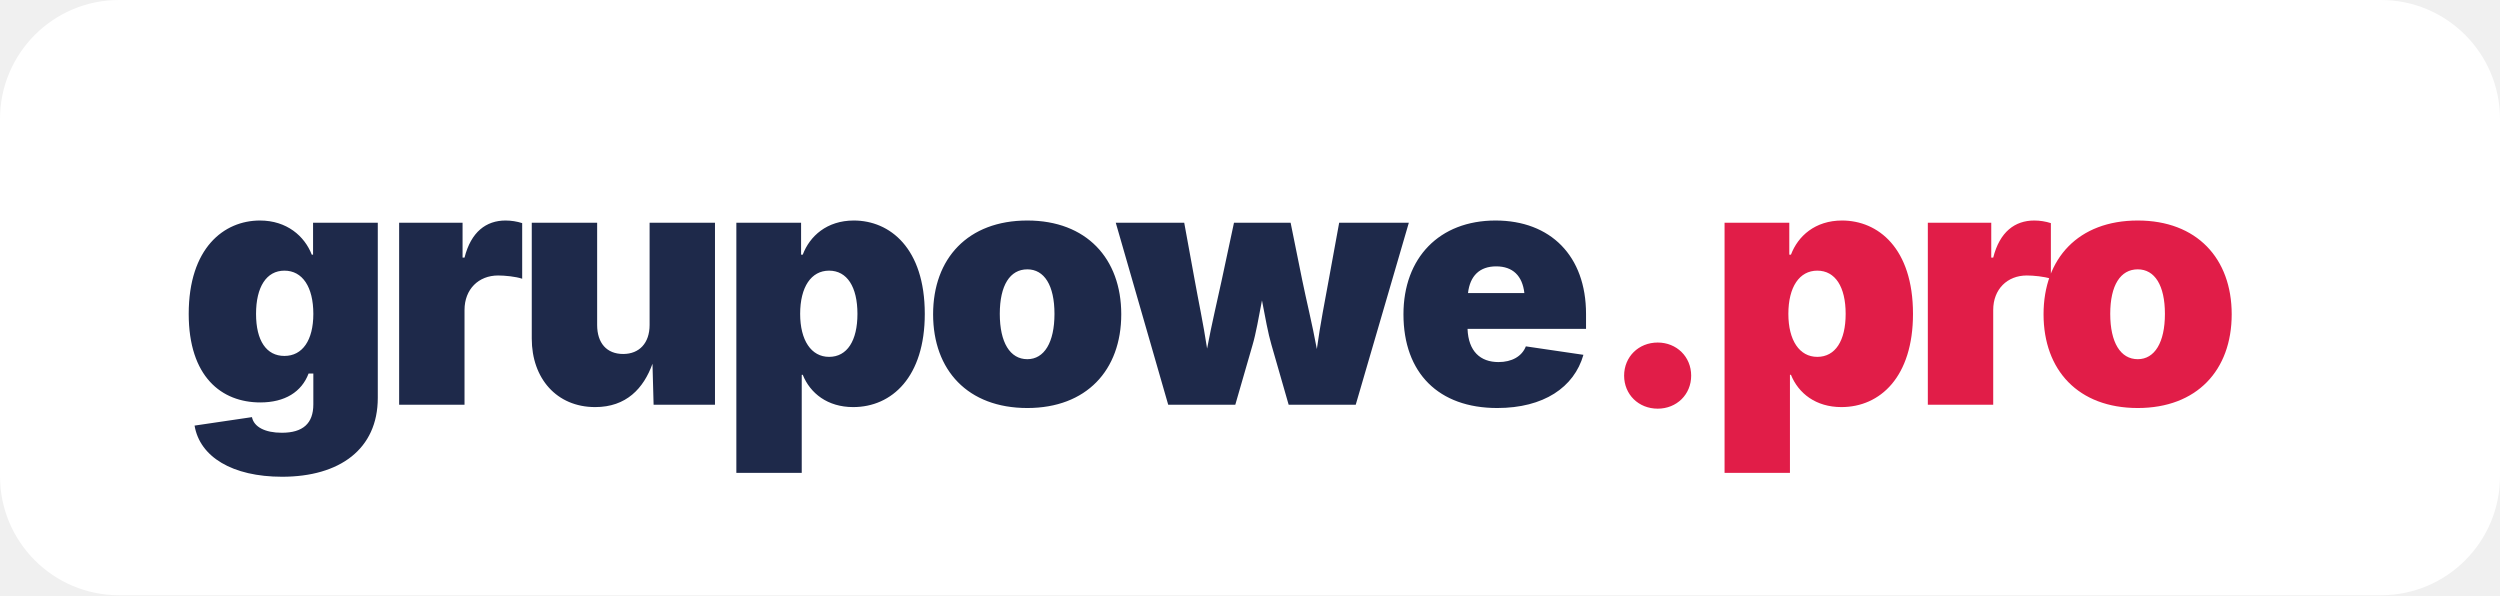
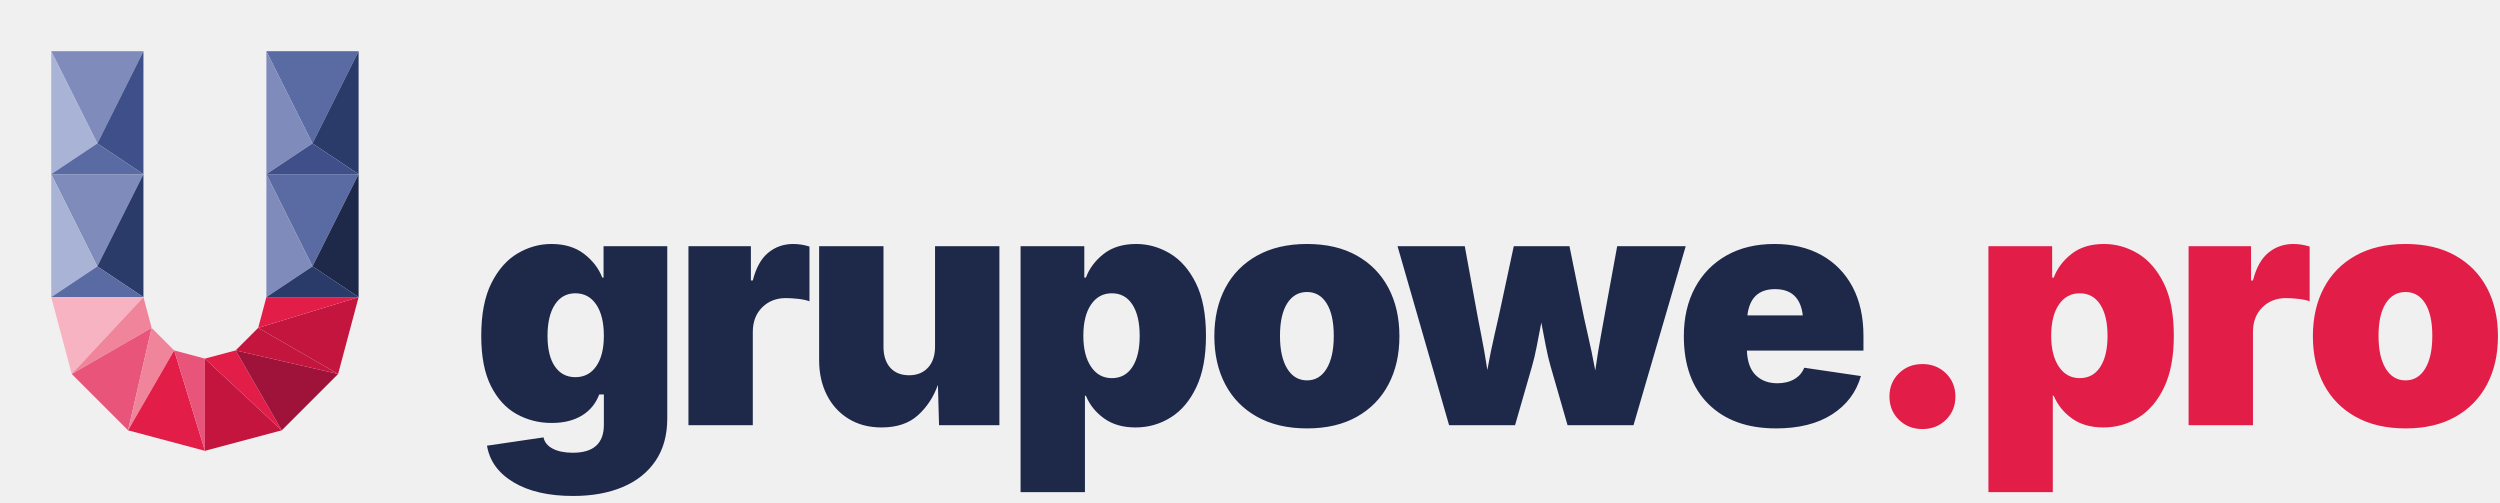
- <svg xmlns="http://www.w3.org/2000/svg" viewBox="0 0 420 100" width="420" height="100">
-   <rect width="420" height="100" rx="20" fill="#ffffff" />
-   <text x="30" y="68" font-family="Inter, Arial, sans-serif" font-weight="900" font-size="56" letter-spacing="-2" fill="#1e294a">grupowe<tspan fill="#e11d48">.pro</tspan>
-   </text>
+ <svg xmlns="http://www.w3.org/2000/svg" viewBox="0 0 488 98" role="img" aria-label="grupowe.pro – ubezpieczenia grupowe dla firm">
+   <g transform="translate(10 10)">
+     <g transform="translate(-10 -8) scale(1)">
+       <polygon points="10,8 28,8 19,26" fill="#7F8BBB" />
+       <polygon points="10,8 19,26 10,32" fill="#A9B3D6" />
+       <polygon points="28,8 19,26 28,32" fill="#3E4F8A" />
+       <polygon points="10,32 19,26 28,32" fill="#5A6AA2" />
+       <polygon points="10,32 28,32 19,50" fill="#7F8BBB" />
+       <polygon points="10,32 19,50 10,56" fill="#A9B3D6" />
+       <polygon points="28,32 19,50 28,56" fill="#2A3B69" />
+       <polygon points="10,56 19,50 28,56" fill="#5A6AA2" />
+       <polygon points="52,8 70,8 61,26" fill="#5A6AA2" />
+       <polygon points="52,8 61,26 52,32" fill="#7F8BBB" />
+       <polygon points="70,8 61,26 70,32" fill="#2A3B69" />
+       <polygon points="52,32 61,26 70,32" fill="#3E4F8A" />
+       <polygon points="52,32 70,32 61,50" fill="#5A6AA2" />
+       <polygon points="52,32 61,50 52,56" fill="#7F8BBB" />
+       <polygon points="70,32 61,50 70,56" fill="#1E294A" />
+       <polygon points="52,56 61,50 70,56" fill="#2A3B69" />
+       <polygon points="10,56 14,71 28,56" fill="#F7B3C1" />
+       <polygon points="14,71 29.6,62 28,56" fill="#F0849B" />
+       <polygon points="14,71 25,82 29.6,62" fill="#E9557A" />
+       <polygon points="25,82 34,66.4 29.6,62" fill="#F0849B" />
+       <polygon points="25,82 40,86 34,66.4" fill="#E11D48" />
+       <polygon points="40,86 40,68 34,66.4" fill="#E9557A" />
+       <polygon points="40,86 55,82 40,68" fill="#C3153E" />
+       <polygon points="55,82 46,66.4 40,68" fill="#E11D48" />
+       <polygon points="55,82 66,71 46,66.4" fill="#9F1239" />
+       <polygon points="66,71 50.4,62 46,66.4" fill="#C3153E" />
+       <polygon points="66,71 70,56 50.4,62" fill="#C3153E" />
+       <polygon points="70,56 52,56 50.4,62" fill="#E11D48" />
+     </g>
+     <path d="M101.875 86.813L101.875 86.813Q94.719 86.813 90.266 84.156Q85.813 81.500 85.063 77L85.063 77L96.094 75.375Q96.375 76.781 97.891 77.578Q99.406 78.375 101.813 78.375L101.813 78.375Q107.875 78.375 107.875 72.938L107.875 72.938L107.875 67L106.969 67Q105.969 69.656 103.594 71.109Q101.219 72.563 97.688 72.563L97.688 72.563Q93.969 72.563 90.844 70.828Q87.719 69.094 85.828 65.344Q83.938 61.594 83.938 55.563L83.938 55.563Q83.938 49.219 85.922 45.266Q87.906 41.313 91.031 39.469Q94.156 37.625 97.625 37.625L97.625 37.625Q101.500 37.625 104.016 39.563Q106.531 41.500 107.563 44.188L107.563 44.188L107.813 44.188L107.813 38.063L120.250 38.063L120.250 71.688Q120.250 76.594 117.953 79.969Q115.656 83.344 111.531 85.078Q107.406 86.813 101.875 86.813ZM102.313 63.625L102.313 63.625Q104.906 63.625 106.391 61.484Q107.875 59.344 107.875 55.563L107.875 55.563Q107.875 51.656 106.391 49.453Q104.906 47.250 102.313 47.250L102.313 47.250Q99.750 47.250 98.313 49.453Q96.875 51.656 96.875 55.563L96.875 55.563Q96.875 59.438 98.313 61.531Q99.750 63.625 102.313 63.625ZM136.947 73L124.385 73L124.385 38.063L136.572 38.063L136.572 44.750L136.947 44.750Q137.885 41.031 139.963 39.328Q142.041 37.625 144.822 37.625L144.822 37.625Q146.416 37.625 148.010 38.125L148.010 38.125L148.010 48.813Q147.072 48.469 145.713 48.328Q144.354 48.188 143.385 48.188L143.385 48.188Q140.604 48.188 138.776 50Q136.947 51.813 136.947 54.813L136.947 54.813L136.947 73ZM162.082 73.438L162.082 73.438Q158.395 73.438 155.645 71.750Q152.895 70.063 151.395 67.094Q149.895 64.125 149.895 60.313L149.895 60.313L149.895 38.063L162.457 38.063L162.457 57.688Q162.457 60.281 163.770 61.766Q165.082 63.250 167.457 63.250L167.457 63.250Q169.770 63.250 171.145 61.766Q172.520 60.281 172.520 57.688L172.520 57.688L172.520 38.063L185.082 38.063L185.082 73L173.301 73L173.082 65.125Q171.801 68.688 169.176 71.063Q166.551 73.438 162.082 73.438ZM201.780 86.063L189.217 86.063L189.217 38.063L201.655 38.063L201.655 44.188L201.967 44.188Q202.967 41.500 205.436 39.563Q207.905 37.625 211.780 37.625L211.780 37.625Q215.249 37.625 218.358 39.469Q221.467 41.313 223.436 45.266Q225.405 49.219 225.405 55.563L225.405 55.563Q225.405 61.594 223.530 65.563Q221.655 69.531 218.530 71.484Q215.405 73.438 211.655 73.438L211.655 73.438Q207.967 73.438 205.514 71.672Q203.061 69.906 201.967 67.250L201.967 67.250L201.780 67.250L201.780 86.063ZM207.030 63.813L207.030 63.813Q209.624 63.813 211.046 61.625Q212.467 59.438 212.467 55.563L212.467 55.563Q212.467 51.656 211.046 49.453Q209.624 47.250 207.030 47.250L207.030 47.250Q204.467 47.250 202.967 49.453Q201.467 51.656 201.467 55.563L201.467 55.563Q201.467 59.344 202.967 61.578Q204.467 63.813 207.030 63.813ZM245.134 73.625L245.134 73.625Q239.446 73.625 235.384 71.359Q231.321 69.094 229.181 65.047Q227.040 61 227.040 55.625L227.040 55.625Q227.040 50.250 229.181 46.203Q231.321 42.156 235.384 39.891Q239.446 37.625 245.134 37.625L245.134 37.625Q250.821 37.625 254.852 39.891Q258.884 42.156 261.024 46.203Q263.165 50.250 263.165 55.625L263.165 55.625Q263.165 61 261.024 65.047Q258.884 69.094 254.852 71.359Q250.821 73.625 245.134 73.625ZM245.134 64.250L245.134 64.250Q247.571 64.250 248.962 61.953Q250.352 59.656 250.352 55.563L250.352 55.563Q250.352 51.438 248.962 49.219Q247.571 47 245.134 47L245.134 47Q242.665 47 241.259 49.219Q239.852 51.438 239.852 55.563L239.852 55.563Q239.852 59.656 241.259 61.953Q242.665 64.250 245.134 64.250ZM285.737 73L272.862 73L262.800 38.063L275.925 38.063L277.925 49Q278.456 52 279.112 55.266Q279.769 58.531 280.331 62.219L280.331 62.219Q280.987 58.531 281.753 55.250Q282.519 51.969 283.144 49L283.144 49L285.487 38.063L296.362 38.063L298.581 49Q299.175 52.031 299.941 55.313Q300.706 58.594 301.394 62.313L301.394 62.313Q301.925 58.594 302.534 55.313Q303.144 52.031 303.675 49L303.675 49L305.675 38.063L319.050 38.063L308.862 73L295.987 73L292.675 61.500Q292.206 59.906 291.753 57.594Q291.300 55.281 290.862 52.969L290.862 52.969Q290.425 55.281 289.972 57.594Q289.519 59.906 289.050 61.500L289.050 61.500L285.737 73ZM336.685 73.625L336.685 73.625Q328.279 73.625 323.482 68.859Q318.685 64.094 318.685 55.625L318.685 55.625Q318.685 50.219 320.857 46.172Q323.029 42.125 326.997 39.875Q330.966 37.625 336.372 37.625L336.372 37.625Q341.654 37.625 345.560 39.797Q349.466 41.969 351.607 45.984Q353.747 50 353.747 55.563L353.747 55.563L353.747 58.438L330.997 58.438Q331.122 61.688 332.732 63.250Q334.341 64.813 336.935 64.813L336.935 64.813Q338.872 64.813 340.247 64.016Q341.622 63.219 342.185 61.781L342.185 61.781L353.247 63.406Q351.904 68.125 347.638 70.875Q343.372 73.625 336.685 73.625ZM331.091 51.563L331.091 51.563L341.904 51.563Q341.310 46.438 336.497 46.438L336.497 46.438Q331.685 46.438 331.091 51.563Z" fill="#1E294A" />
+     <path d="M365.257 73.750L365.257 73.750Q362.507 73.750 360.664 71.938Q358.820 70.125 358.820 67.406L358.820 67.406Q358.820 64.688 360.664 62.875Q362.507 61.063 365.257 61.063L365.257 61.063Q368.007 61.063 369.851 62.875Q371.695 64.688 371.695 67.406L371.695 67.406Q371.695 70.125 369.851 71.938Q368.007 73.750 365.257 73.750ZM390.705 86.063L378.142 86.063L378.142 38.063L390.580 38.063L390.580 44.188L390.892 44.188Q391.892 41.500 394.361 39.563Q396.830 37.625 400.705 37.625L400.705 37.625Q404.174 37.625 407.283 39.469Q410.392 41.313 412.361 45.266Q414.330 49.219 414.330 55.563L414.330 55.563Q414.330 61.594 412.455 65.563Q410.580 69.531 407.455 71.484Q404.330 73.438 400.580 73.438L400.580 73.438Q396.892 73.438 394.439 71.672Q391.986 69.906 390.892 67.250L390.892 67.250L390.705 67.250L390.705 86.063ZM395.955 63.813L395.955 63.813Q398.549 63.813 399.971 61.625Q401.392 59.438 401.392 55.563L401.392 55.563Q401.392 51.656 399.971 49.453Q398.549 47.250 395.955 47.250L395.955 47.250Q393.392 47.250 391.892 49.453Q390.392 51.656 390.392 55.563L390.392 55.563Q390.392 59.344 391.892 61.578Q393.392 63.813 395.955 63.813ZM429.777 73L417.215 73L417.215 38.063L429.402 38.063L429.402 44.750L429.777 44.750Q430.715 41.031 432.793 39.328Q434.871 37.625 437.652 37.625L437.652 37.625Q439.246 37.625 440.840 38.125L440.840 38.125L440.840 48.813Q439.902 48.469 438.543 48.328Q437.184 48.188 436.215 48.188L436.215 48.188Q433.434 48.188 431.606 50Q429.777 51.813 429.777 54.813L429.777 54.813L429.777 73ZM459.569 73.625L459.569 73.625Q453.881 73.625 449.819 71.359Q445.756 69.094 443.616 65.047Q441.475 61 441.475 55.625L441.475 55.625Q441.475 50.250 443.616 46.203Q445.756 42.156 449.819 39.891Q453.881 37.625 459.569 37.625L459.569 37.625Q465.256 37.625 469.287 39.891Q473.319 42.156 475.459 46.203Q477.600 50.250 477.600 55.625L477.600 55.625Q477.600 61 475.459 65.047Q473.319 69.094 469.287 71.359Q465.256 73.625 459.569 73.625ZM459.569 64.250L459.569 64.250Q462.006 64.250 463.397 61.953Q464.787 59.656 464.787 55.563L464.787 55.563Q464.787 51.438 463.397 49.219Q462.006 47 459.569 47L459.569 47Q457.100 47 455.694 49.219Q454.287 51.438 454.287 55.563L454.287 55.563Q454.287 59.656 455.694 61.953Q457.100 64.250 459.569 64.250Z" fill="#E11D48" />
+   </g>
</svg>
